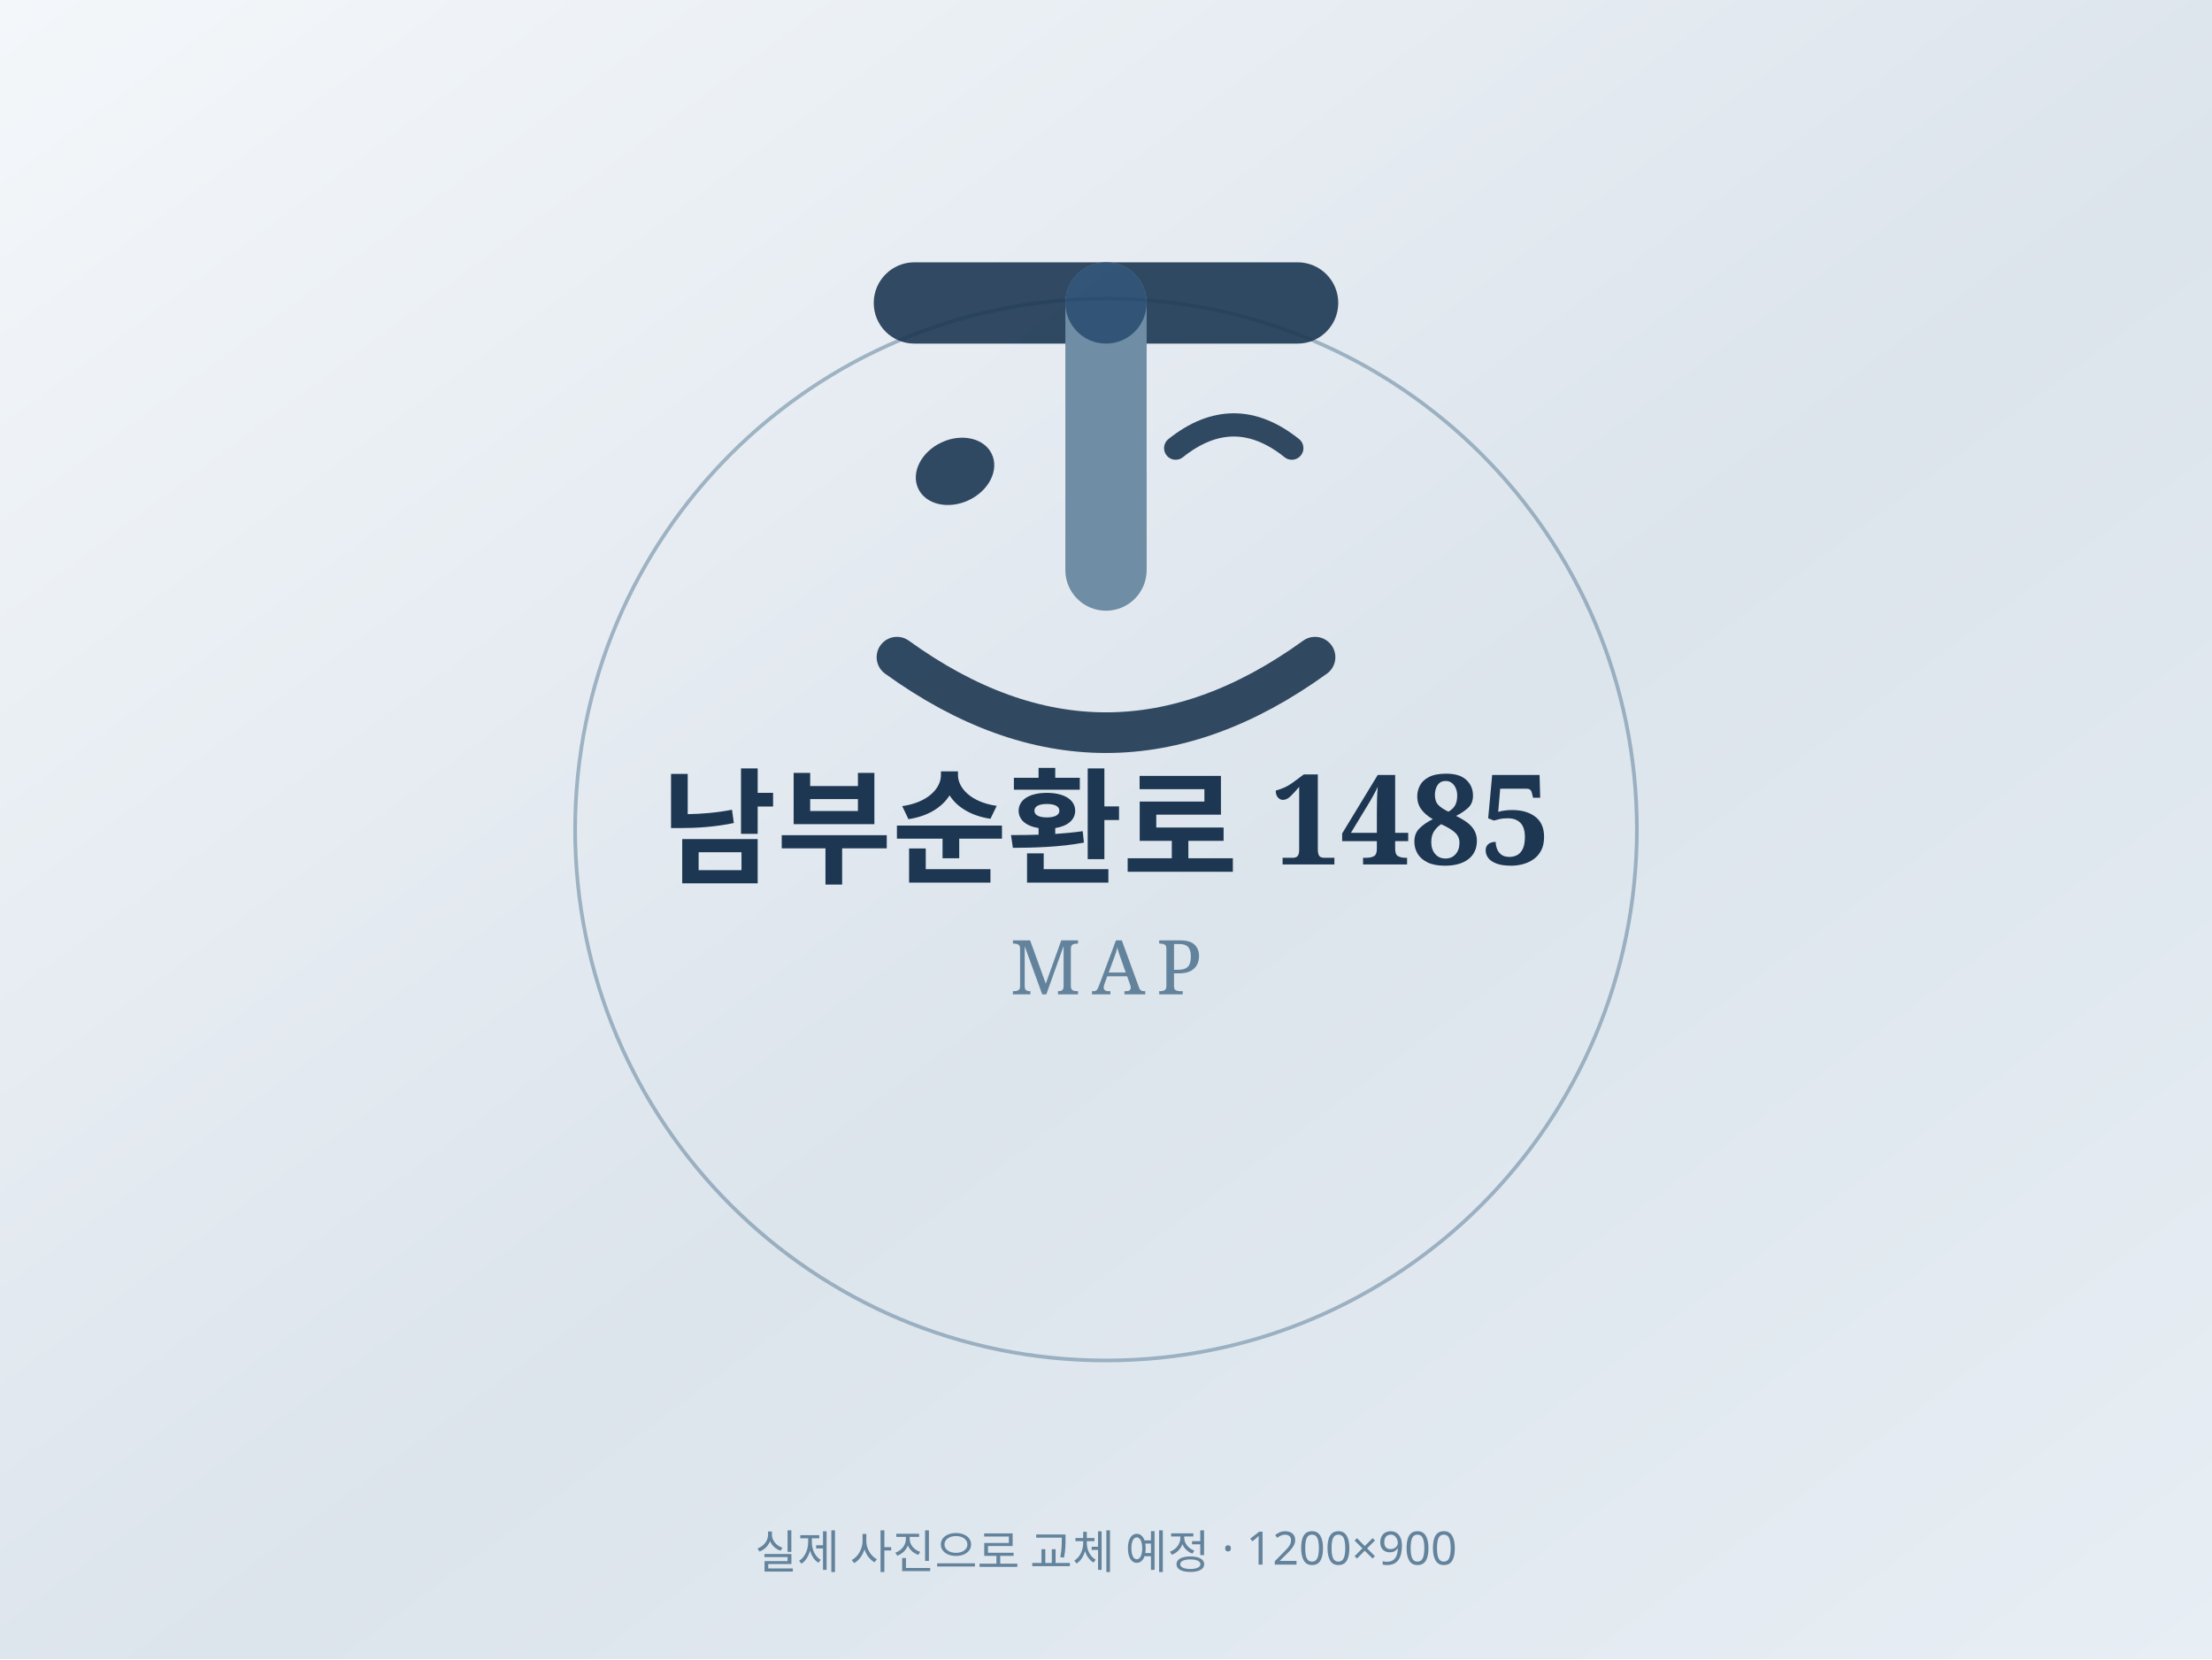
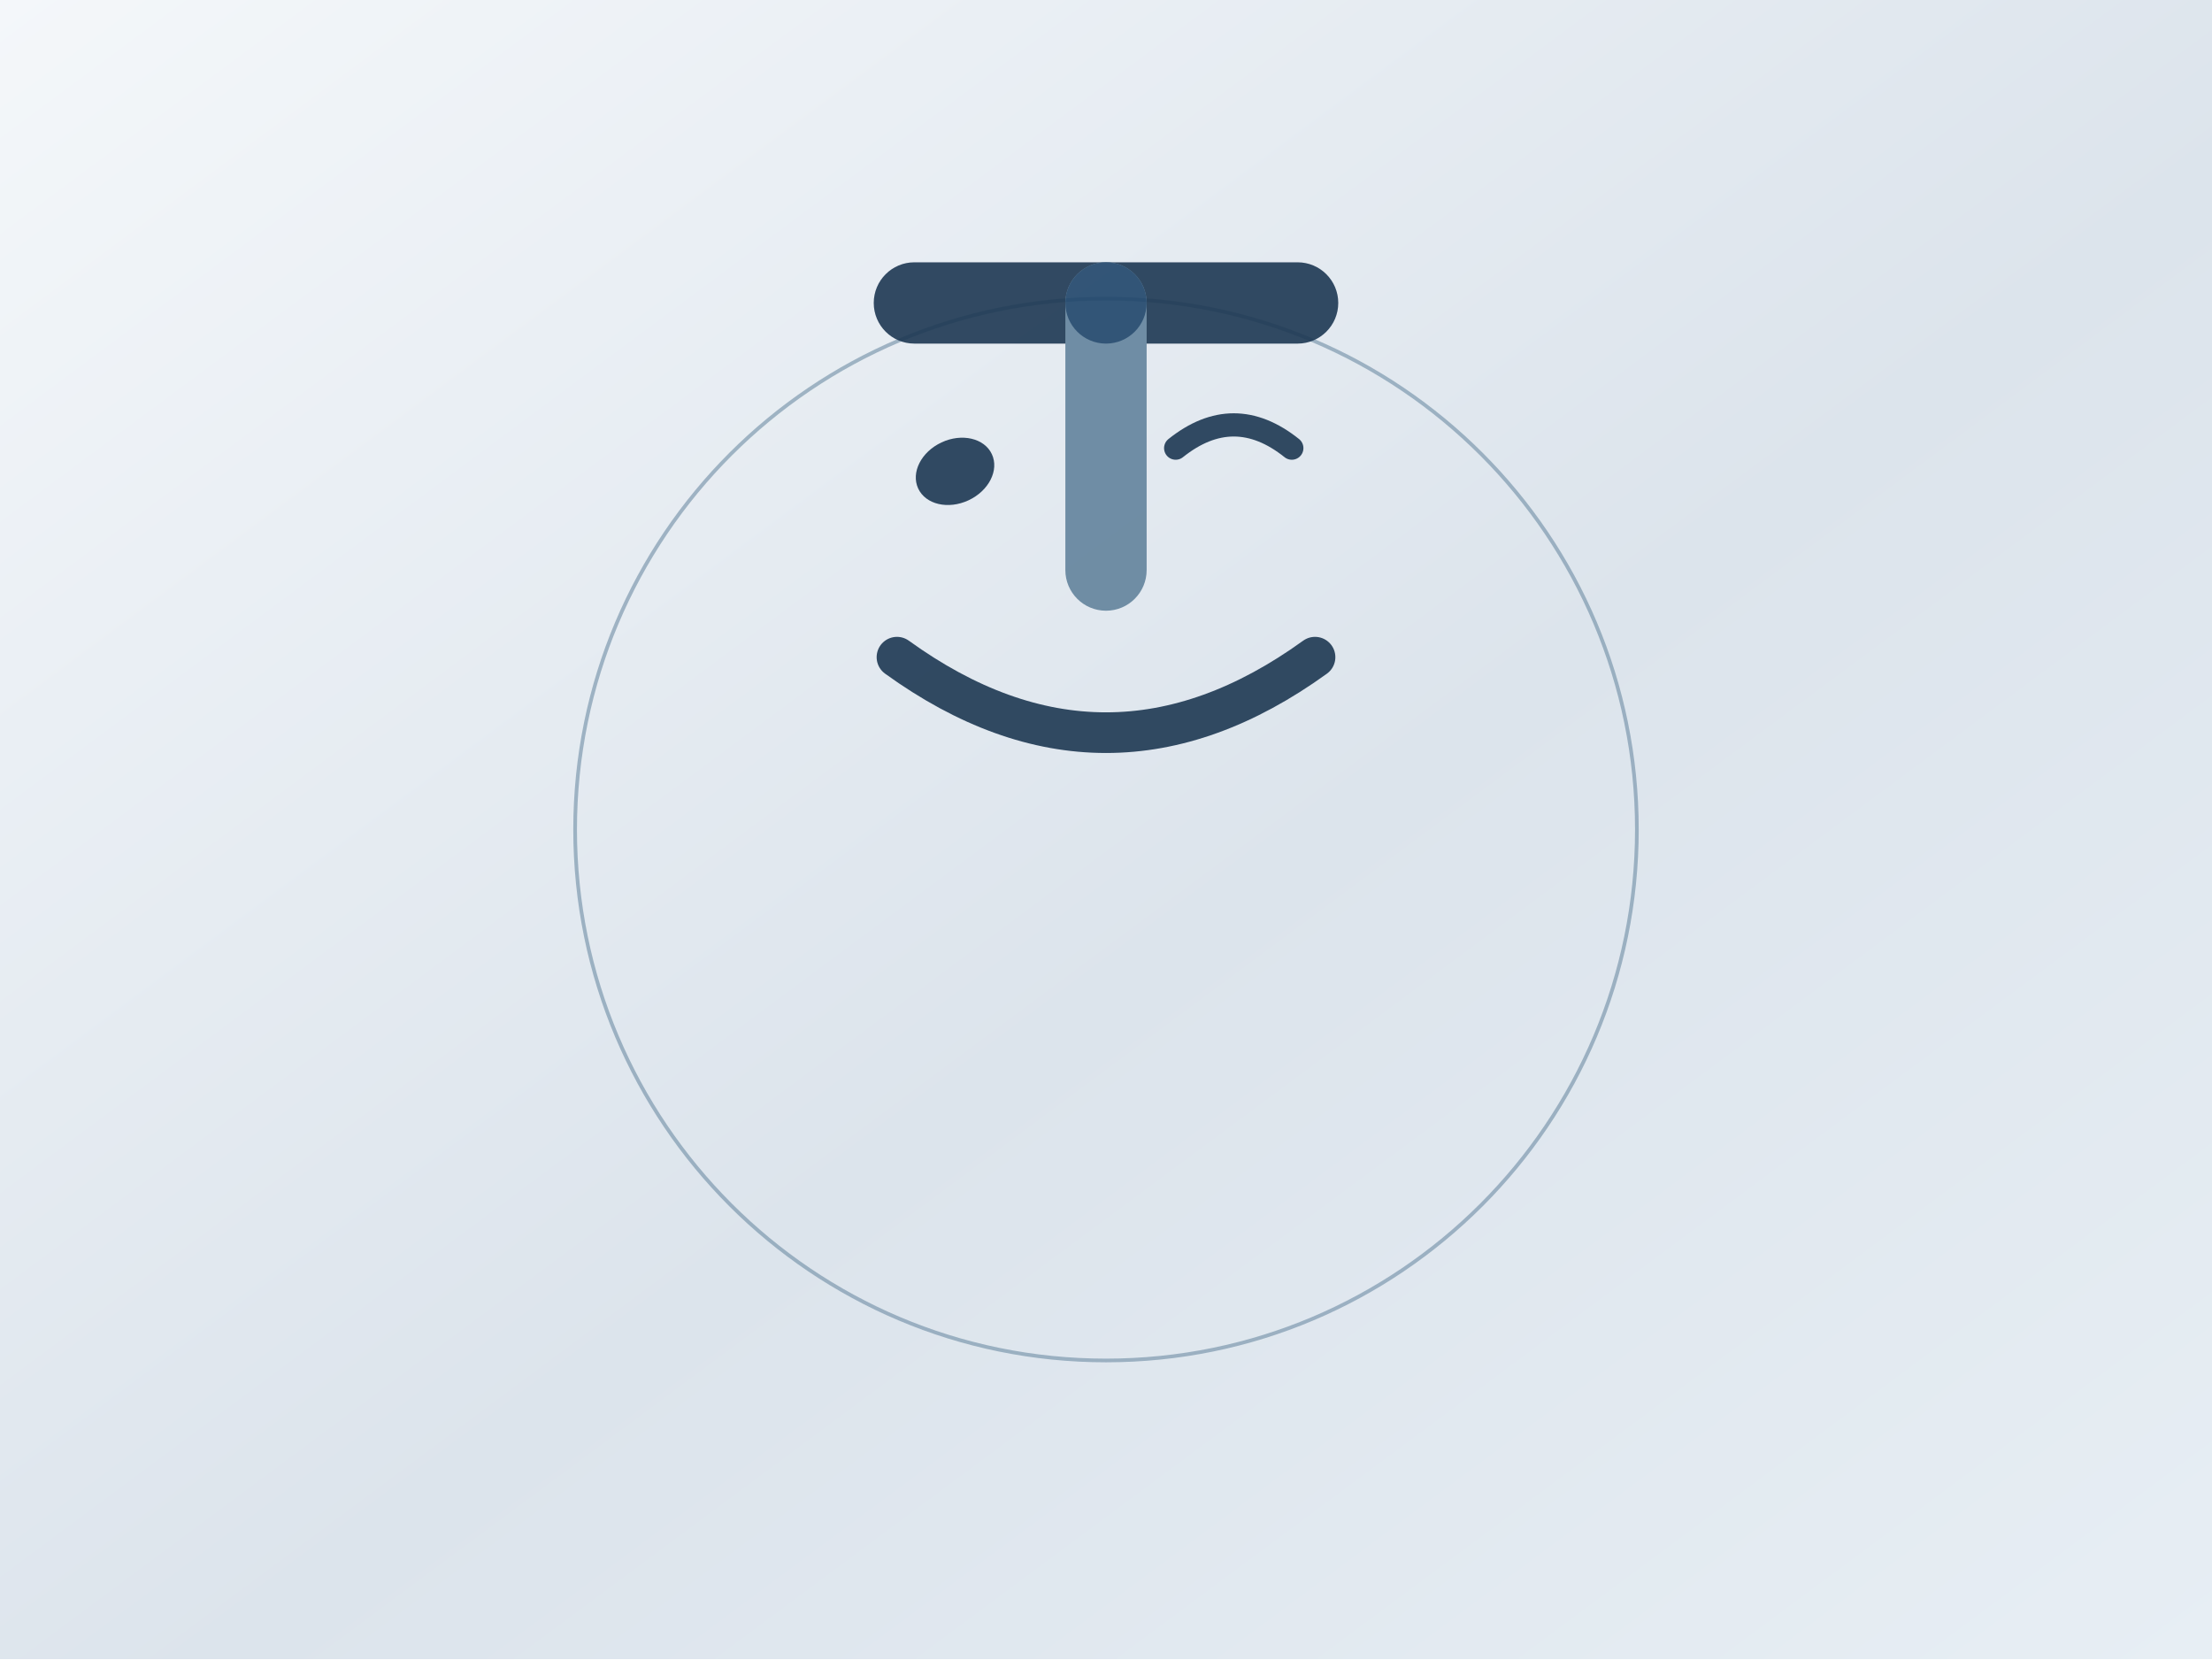
<svg xmlns="http://www.w3.org/2000/svg" viewBox="0 0 1200 900" width="1200" height="900" role="img" aria-label="남부순환로 1485 (자리표시 이미지)">
  <defs>
    <linearGradient id="g" x1="0" y1="0" x2="1" y2="1">
      <stop offset="0" stop-color="#F4F7FA" />
      <stop offset=".55" stop-color="#DCE4EC" />
      <stop offset="1" stop-color="#E7EEF4" />
    </linearGradient>
  </defs>
  <rect width="1200" height="900" fill="url(#g)" />
  <circle cx="600" cy="450" r="288" fill="none" stroke="rgba(99,131,156,.55)" stroke-width="2" />
  <g transform="translate(461.4,123.39) scale(3.15)" opacity=".9">
    <rect x="4" y="6" width="80" height="14" rx="7" fill="#1D3752" />
    <rect x="37" y="6" width="14" height="60" rx="7" fill="#63839C" />
    <rect x="37" y="6" width="14" height="14" rx="7" fill="#1F4569" />
    <ellipse cx="18" cy="42" rx="7" ry="5.5" transform="rotate(-25 18 42)" fill="#1D3752" />
    <path d="M56 38 Q66 30 76 38" fill="none" stroke="#1D3752" stroke-width="4" stroke-linecap="round" />
    <path d="M8 74 Q44 100 80 74" fill="none" stroke="#1D3752" stroke-width="7" stroke-linecap="round" />
  </g>
-   <text x="600" y="473.8" text-anchor="middle" font-family="'Nanum Myeongjo', 'Cormorant Garamond', serif" font-size="68" font-weight="700" fill="#1D3752">남부순환로 1485</text>
-   <text x="600" y="539.4" text-anchor="middle" font-family="'Cormorant Garamond', 'Nanum Myeongjo', serif" font-size="41" letter-spacing="6" fill="#63839C">MAP</text>
-   <text x="600" y="850.8" text-anchor="middle" font-family="Pretendard, sans-serif" font-size="25" fill="#63839C">실제 사진으로 교체 예정 · 1200×900</text>
</svg>
